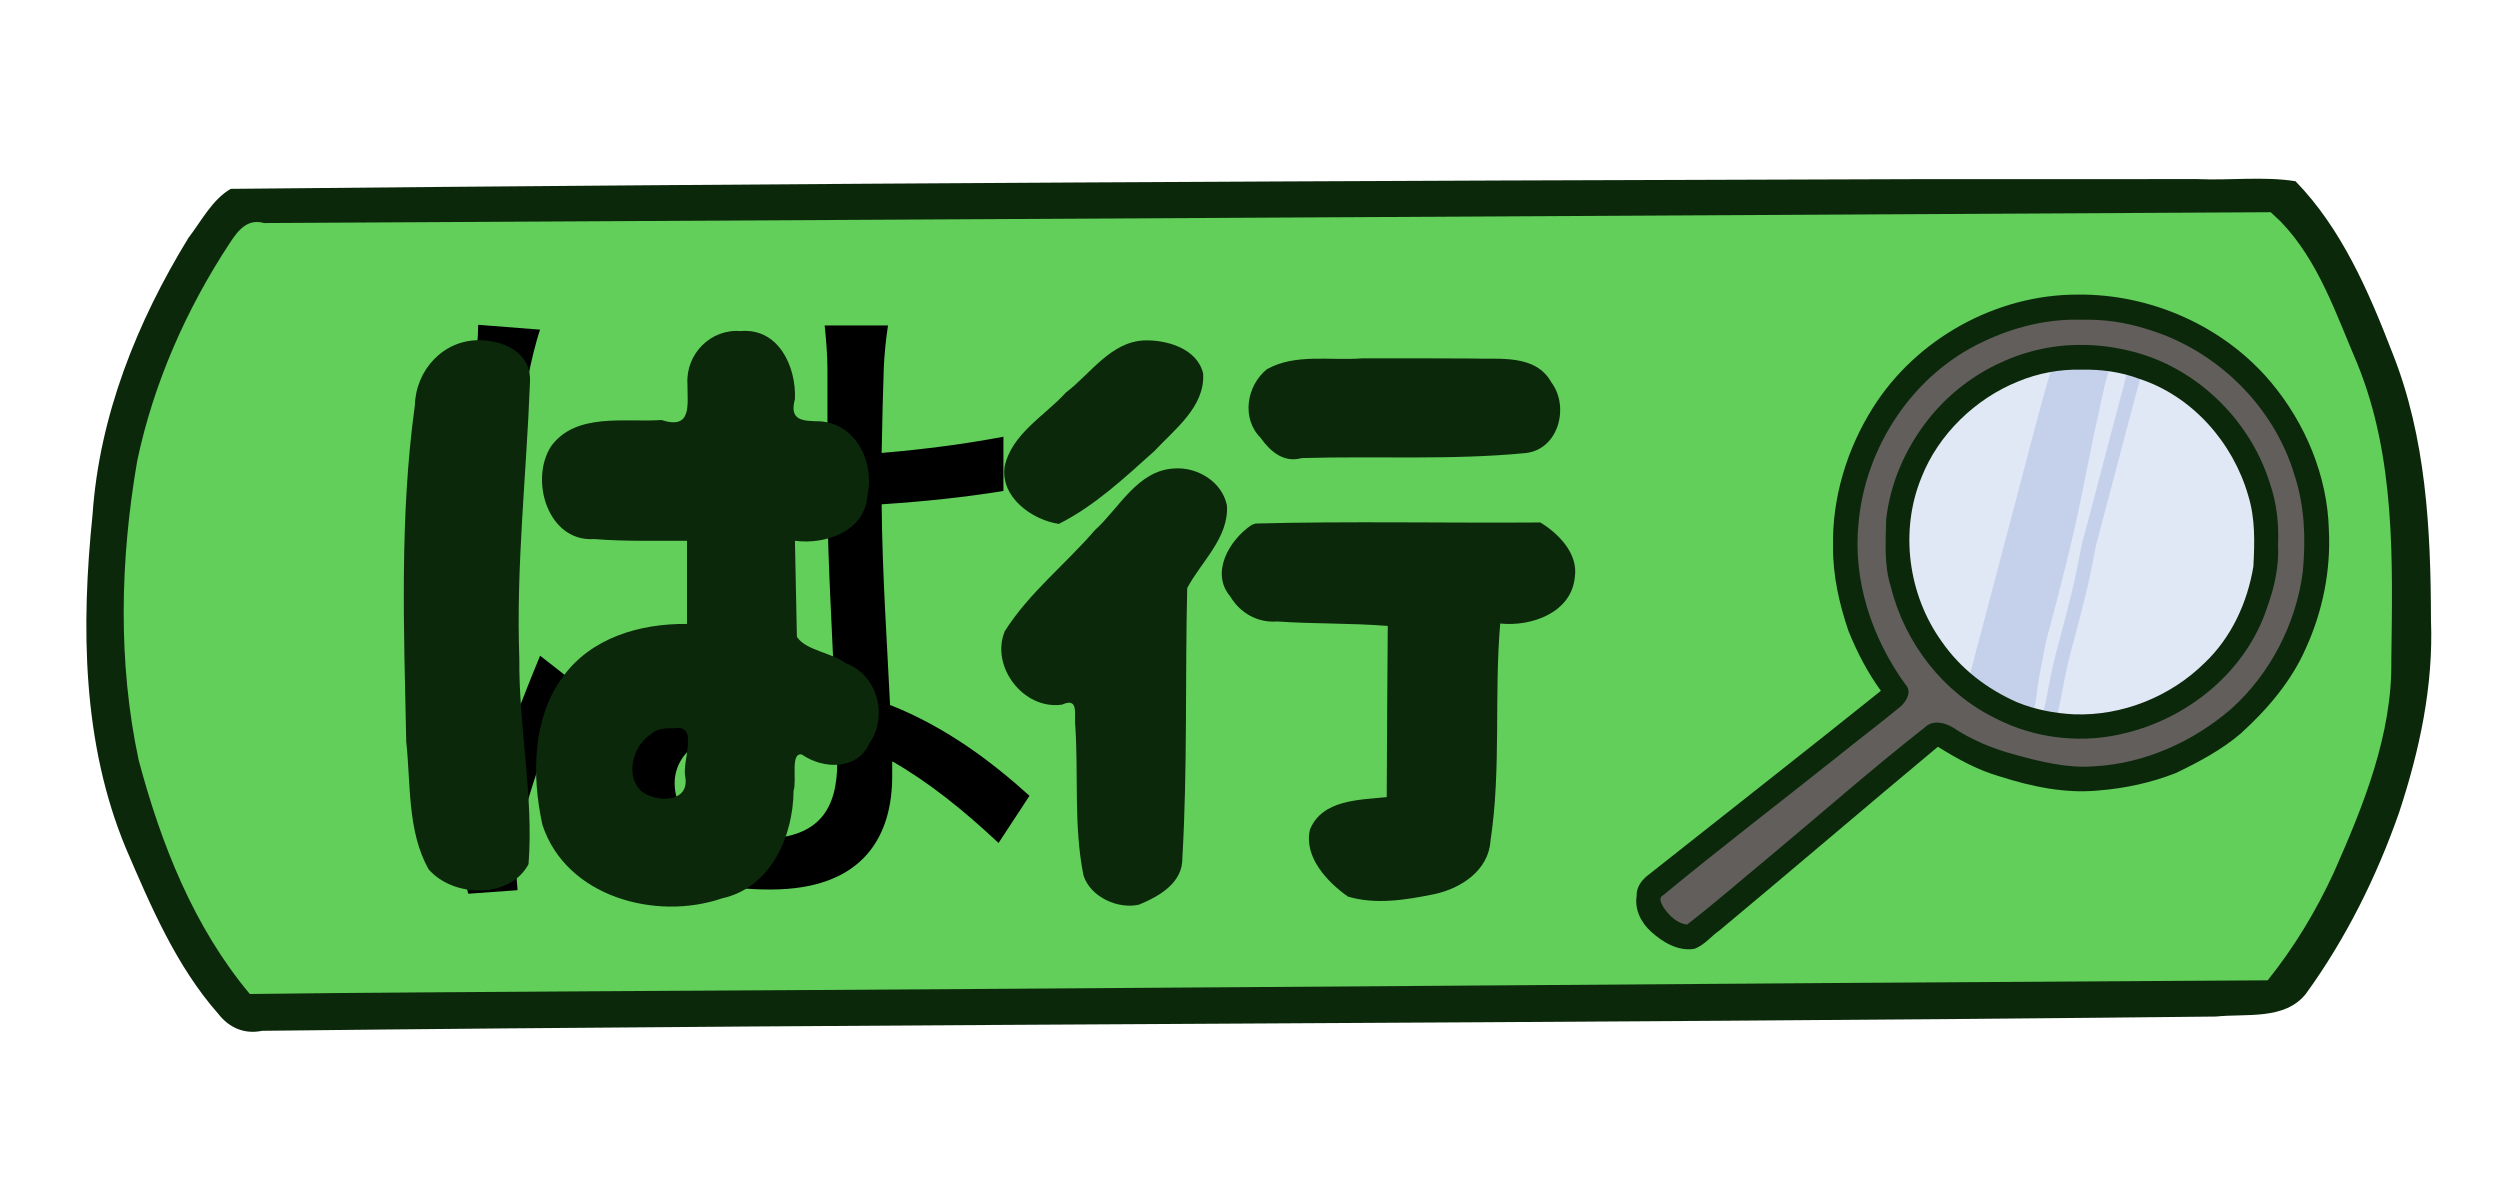
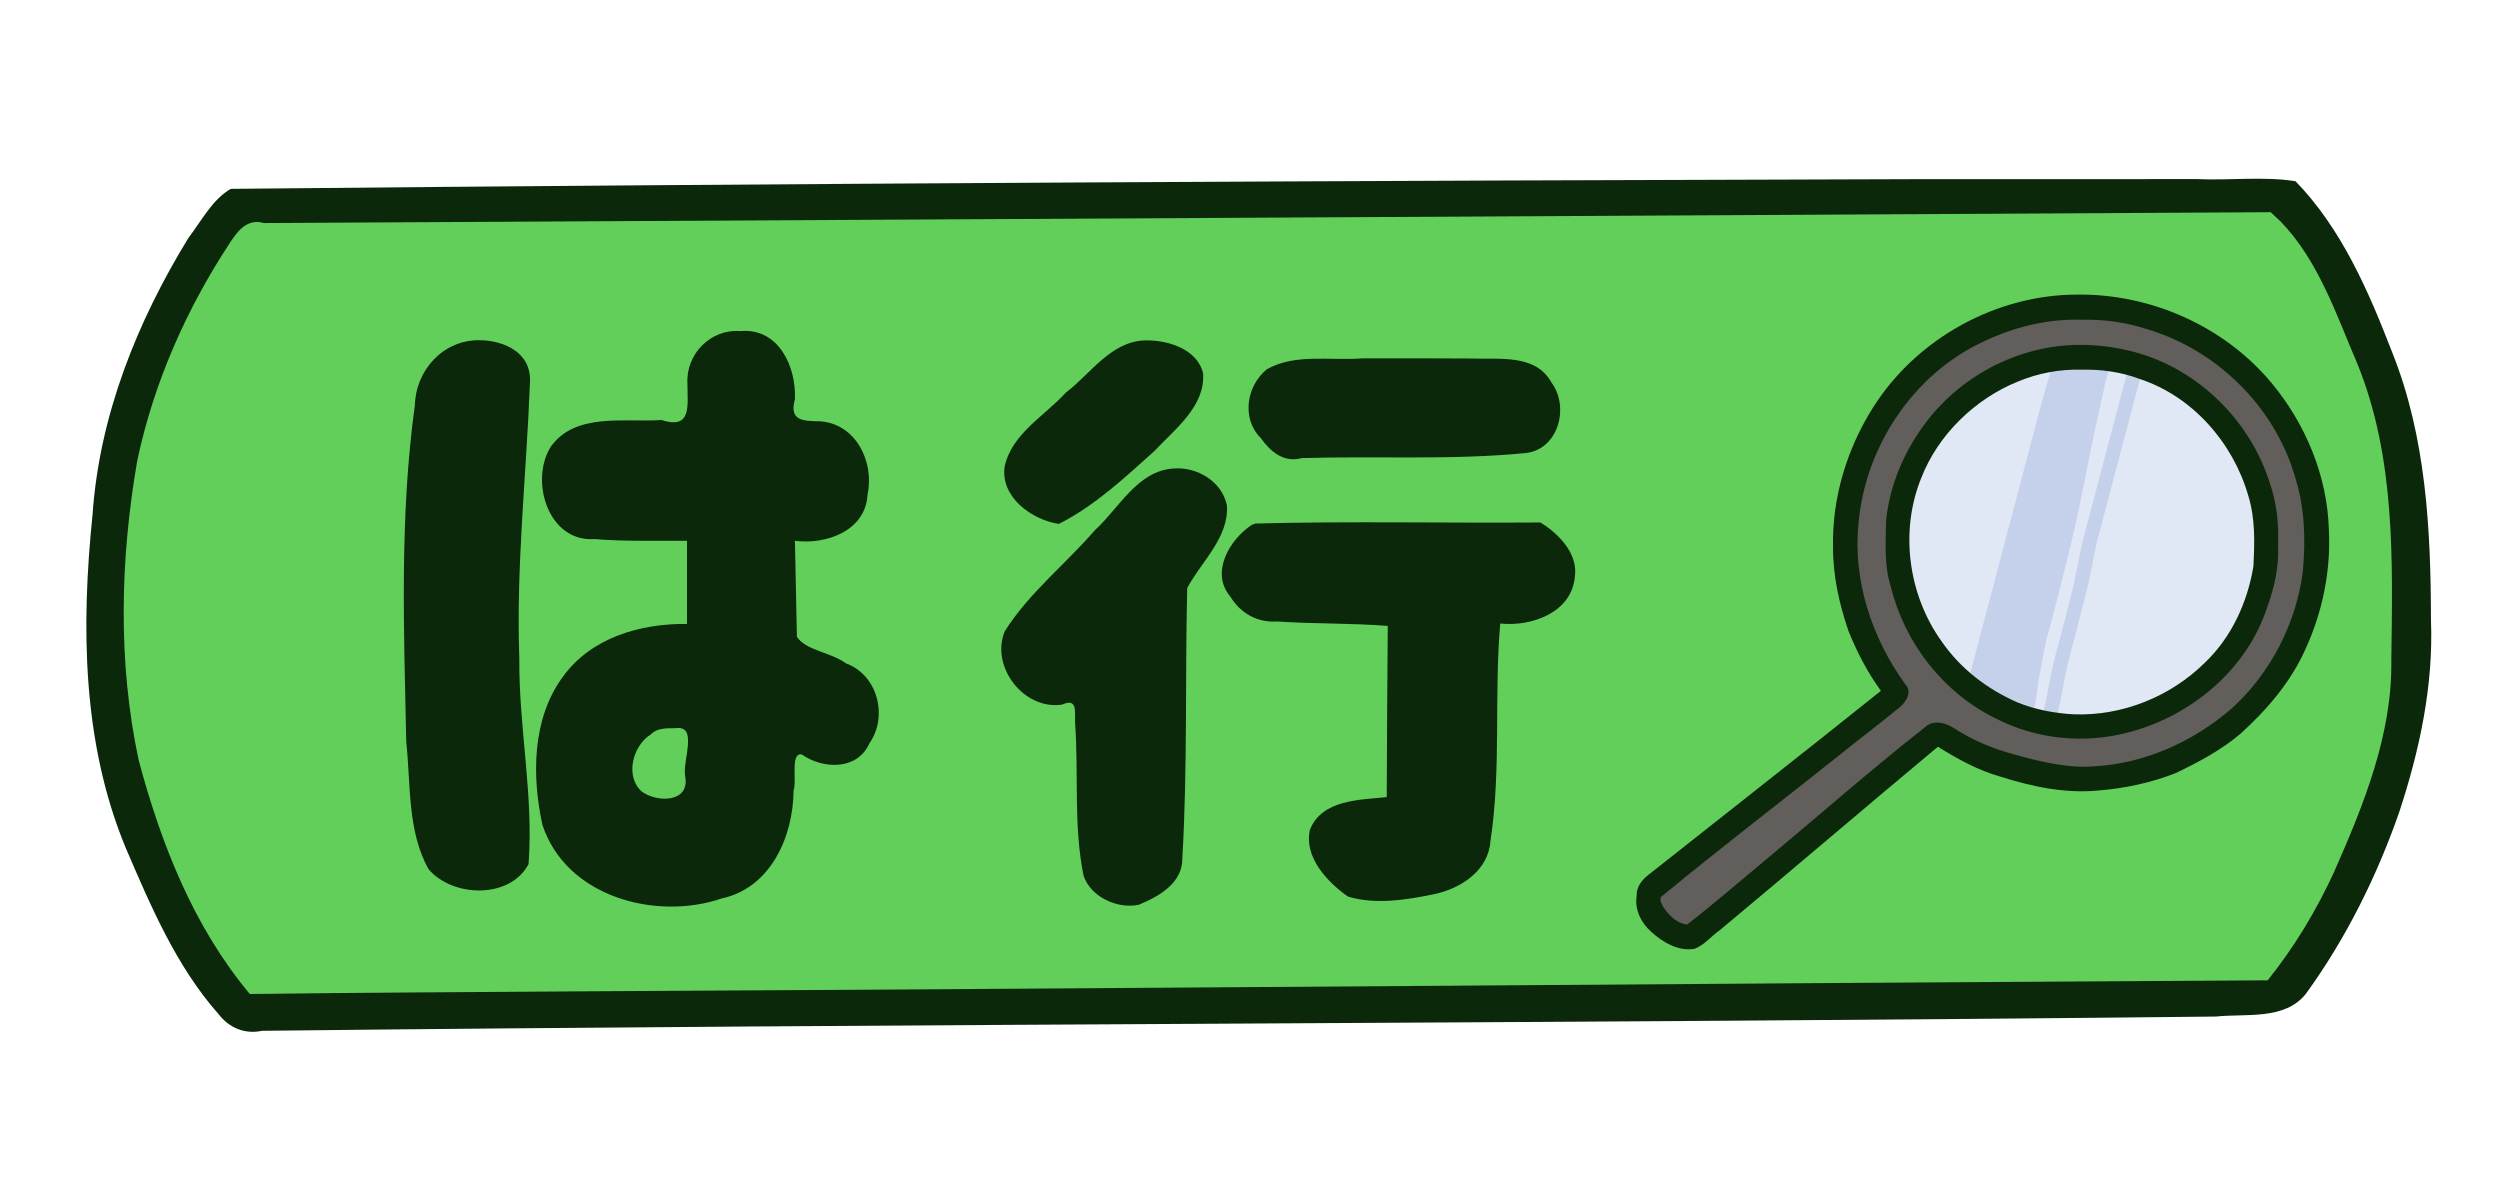
<svg xmlns="http://www.w3.org/2000/svg" viewBox="0 0 417.997 200" height="200" width="417.997" id="svg10" version="1.1">
  <defs id="defs14" />
  <g id="layer1">
    <path id="path21425" d="m 322.334,32.197 c -93.895,0.524 -187.791,1.014 -281.686,1.522 -2.623,0.674 -3.811,3.545 -5.532,5.432 -5.491,8.13 -9.464,17.225 -12.734,26.449 -5.488,16.163 -5.873,33.557 -4.64,50.423 1.719,16.725 8.054,32.8 17.089,46.896 1.782,2.351 3.264,5.127 5.73,6.802 27.686,0.032 55.398,-0.344 83.094,-0.471 85.316,-0.576 170.631,-1.192 255.947,-1.782 2.707,-0.68 3.734,-3.77 5.539,-5.663 6.111,-8.614 10.343,-18.428 13.913,-28.323 1.608,-5.061 3.313,-10.182 4.135,-15.415 -0.118,-15.774 1.267,-31.814 -2.155,-47.352 -2.517,-10.281 -6.957,-20.017 -11.991,-29.288 -2.214,-3.618 -4.76,-7.376 -8.476,-9.529 -19.409,0.043 -38.822,0.209 -58.233,0.299 z m 25.192,20.818 c 10.579,-0.066 21.395,4.364 28.428,12.362 6.973,7.408 10.557,17.803 9.562,27.938 -0.58,12.626 -8.162,24.577 -19.295,30.556 -6.353,3.529 -13.555,4.998 -20.715,4.624 -7.392,-0.842 -14.386,-3.526 -20.717,-7.371 -2.748,-0.819 -4.407,2.494 -6.496,3.728 -11.836,9.847 -23.413,20.019 -35.44,29.628 -1.492,1.455 -3.302,-0.772 -4.472,-1.586 -1.406,-1.17 -1.462,-3.566 0.369,-4.34 12.93,-10.493 26.267,-20.547 39.116,-31.098 1.909,-2.287 -1.052,-4.562 -2.039,-6.57 -8.031,-12.786 -7.325,-30.167 1.583,-42.403 6.783,-9.638 18.455,-15.535 30.117,-15.468 z m -250.151,2.051 c 3.531,-0.217 5.895,3.26 5.397,6.534 -0.488,2.105 1.131,4.293 3.389,3.788 11.512,0.151 23.058,0.335 34.584,0.504 2.729,2.521 4.269,7.148 1.26,10.1 -1.365,2.022 -4.224,0.673 -6.31,1.063 -10.892,0.073 -21.829,-0.146 -32.693,0.109 -3.109,0.714 -1.704,4.593 -2.011,6.87 -0.488,2.27 1.636,3.957 3.775,3.418 10.735,-0.326 22.402,1.042 30.809,8.383 6.082,4.825 9.199,12.837 8.616,20.436 0.549,8.006 -2.978,15.754 -7.509,22.279 -3.117,3.743 -6.3,8.271 -11.276,9.527 -2.966,0.053 -7.056,-3.193 -5.391,-6.381 4.169,-6.559 9.914,-12.493 11.454,-20.39 1.035,-5.732 1.197,-12.831 -3.498,-17.062 -2.236,-1.861 -5.081,0.241 -5.782,2.587 -5.644,11.878 -11.481,24.257 -21.833,32.864 -3.96,3.427 -9.28,5.4 -14.526,4.369 -5.497,-0.696 -10.85,-3.791 -13.131,-9.035 -3.93,-8.164 -3.751,-18.03 -0.499,-26.389 2.771,-5.919 7.541,-10.578 12.78,-14.416 2.38,-1.408 5.782,-2.83 5.602,-6.16 0.051,-3.327 0.607,-6.809 -0.287,-10.029 -2.149,-1.923 -5.349,-0.582 -7.963,-0.98 -3.749,-0.295 -8.436,1.063 -11.235,-2.21 -0.997,-1.705 -0.271,-3.829 -0.442,-5.768 -0.141,-2.692 3.371,-2.744 5.285,-3.116 4.365,-0.652 9.033,-0.407 13.531,-1.22 2.907,-1.803 1.155,-5.983 3.39,-8.319 1.092,-1.285 2.951,-1.39 4.513,-1.357 z m 93.738,5.52 c 2.29,-0.045 5.849,-0.164 6.662,2.539 -0.29,3.708 -3.79,6.007 -6.043,8.621 -4.588,4.291 -9.159,8.839 -14.718,11.848 -2.068,0.544 -4.133,-1.339 -5.161,-2.961 -1.041,-2.43 0.371,-4.793 2.189,-6.346 4.944,-4.701 9.819,-9.53 15.383,-13.526 0.524,-0.233 1.13,-0.146 1.689,-0.176 z m 43.736,2.781 c 6.698,0.11 13.468,-0.055 20.149,0.838 2.923,1.458 3.282,6.646 0.131,7.953 -7.342,0.998 -14.854,0.564 -22.22,0.856 -5.904,0.089 -11.809,0.103 -17.714,0.121 -1.726,-1.744 -4.002,-4.093 -2.53,-6.726 0.762,-2.507 3.546,-2.722 5.662,-2.678 5.522,-0.235 10.983,-0.369 16.522,-0.364 z m -37.872,18.458 c 2.699,-0.134 6.151,2.861 4.192,5.581 -1.635,3.738 -4.741,6.687 -6.208,10.452 -0.173,15.499 -0.347,30.999 -0.52,46.498 -2.09,1.912 -4.759,4.78 -7.858,3.01 -3.304,-1.311 -2.263,-5.287 -2.628,-7.978 -0.393,-7.831 -0.176,-15.787 -0.889,-23.637 -0.49,-2.114 -3.005,-2.635 -4.7,-1.642 -3.439,1.072 -7.033,-1.427 -7.416,-4.955 -0.542,-3.002 2.557,-4.936 4.135,-7.052 5.434,-5.521 10.775,-11.311 15.964,-17.136 1.601,-1.608 3.49,-3.299 5.928,-3.14 z m 37.164,9.189 c 7.663,0 15.326,0 22.989,0 1.698,1.596 3.667,3.673 2.518,6.226 -1.89,3.908 -6.707,3.56 -10.34,3.77 -3.261,0.646 -1.987,4.576 -2.294,6.934 -0.383,10.794 0.12,21.673 -1.314,32.399 -0.341,4.25 -4.953,5.566 -8.458,6.108 -3.352,0.308 -6.889,1.169 -10.198,0.352 -2.241,-1.519 -4.427,-3.936 -4.854,-6.663 1.248,-3.272 5.491,-2.613 8.203,-3.071 2.13,0.118 5.374,-0.416 4.921,-3.264 -0.115,-10.266 0.388,-20.568 0.369,-30.828 -0.575,-3.047 -4.33,-1.827 -6.519,-2.068 -5.975,-0.228 -12.018,0.513 -17.892,-0.831 -2.983,-0.967 -4.564,-5 -2.18,-7.382 1.168,-1.727 3.117,-1.913 5.071,-1.682 6.659,0 13.318,0 19.977,0 z" style="fill:#62cf5a;fill-opacity:1;stroke-width:0.356" />
    <path id="path21427" d="m 87.314,106.283 c -2.844,0.86 -3.884,4.157 -5.244,6.502 -2.012,4.527 -2.757,9.874 -1.4,14.671 2.095,3.947 7.584,5.701 11.519,3.619 2.179,-2.117 0.565,-5.507 0.526,-8.115 -0.95,-5.109 -1.133,-10.451 -2.831,-15.376 -0.499,-0.904 -1.543,-1.439 -2.569,-1.301 z" style="fill:#62cf5a;fill-opacity:1;stroke-width:0.356" />
    <path id="path21429" d="m 104.819,98.432 c -2.254,-0.346 -5.236,1.061 -4.449,3.765 0.684,4.576 0.972,9.307 1.995,13.775 0.875,2.274 4.173,1.442 4.647,-0.687 1.908,-4.446 4.144,-8.856 5.298,-13.559 0.012,-3.141 -3.703,-3.411 -6.042,-3.295 -0.483,-0.005 -0.966,-0.004 -1.449,0.001 z" style="fill:#62cf5a;fill-opacity:1;stroke-width:0.356" />
  </g>
  <g id="g18">
    <path id="path22" d="m 40.175,170.681 c -4.603,-1.281 -15.543,-20.419 -19.757,-34.561 -4.198,-14.087 -5.07,-21.236 -4.499,-36.881 0.783,-21.466 3.153,-32.074 10.734,-48.04 3.868,-8.147 5.375,-10.561 9.989,-16.002 l 2.015,-2.376 124.536,-0.757 c 68.495,-0.416 145.983,-0.797 172.197,-0.845 l 47.661,-0.088 3.362,4.066 c 4.182,5.058 11.321,19.845 14.123,29.254 3.118,10.469 3.936,16.31 4.518,32.257 0.42,11.514 0.234,15.917 -0.931,22.087 -2.269,12.011 -5.358,21.347 -10.402,31.439 -5.555,11.113 -10.281,17.459 -13.458,18.069 -1.251,0.24 -8.913,0.472 -17.028,0.515 -178.511,0.939 -318.796,1.861 -319.817,2.101 -0.716,0.168 -2.175,0.063 -3.242,-0.234 z m 264.043,-4.859 75.506,-0.543 3.238,-4.014 c 5.124,-6.352 12.475,-22.045 15.62,-33.343 2.749,-9.876 2.82,-10.561 2.788,-27.02 -0.05,-25.719 -1.875,-33.719 -12.824,-56.209 -1.259,-2.586 -3.563,-6.03 -5.121,-7.655 l -2.833,-2.953 -170.017,0.899 -170.017,0.899 -2.937,3.4 c -4.083,4.726 -11.823,21.188 -14.481,30.798 -5.016,18.136 -5.282,43.057 -0.644,60.374 3.016,11.262 10.251,26.832 15.446,33.241 l 3.171,3.912 93.799,-0.621 c 51.589,-0.342 127.777,-0.866 169.305,-1.164 z M 119.725,147.83 c -3.599,-3.501 -3.281,-5.956 1.514,-11.682 2.228,-2.661 4.99,-6.834 6.138,-9.274 3.731,-7.93 3.49,-17.269 -0.539,-20.816 -1.485,-1.307 -1.697,-1.077 -3.995,4.331 -7.2,16.942 -16.821,29.463 -26.484,34.466 -6.466,3.348 -17.191,1.433 -22.25,-3.974 -7.241,-7.738 -8.763,-22.808 -3.444,-34.111 2.497,-5.307 10.721,-13.742 15.131,-15.519 2.684,-1.082 2.752,-1.242 2.752,-6.495 v -5.386 h -7.763 c -6.955,0 -8.016,-0.212 -10.198,-2.038 -2.006,-1.679 -2.435,-2.716 -2.435,-5.887 0,-6.246 2.061,-7.596 12.389,-8.116 l 8.44,-0.425 0.248,-2.533 c 0.376,-3.847 1.904,-6.162 4.693,-7.107 5.623,-1.907 11.115,1.638 11.115,7.174 v 2.794 l 18.302,0.258 18.302,0.258 2.093,2.369 c 2.889,3.271 2.872,8.349 -0.037,11.179 l -2.13,2.073 h -19.133 -19.133 v 2.955 2.955 l 6.292,0.013 c 12.005,0.024 21.177,3.185 28.453,9.807 4.945,4.5 7.662,10.215 8.371,17.606 1.021,10.641 -2.52,20.963 -10.299,30.021 -6.917,8.053 -11.8,9.574 -16.395,5.104 z M 91.384,128.602 c -0.111,-0.555 -0.867,-5.629 -1.682,-11.275 -1.315,-9.117 -1.616,-10.091 -2.688,-8.702 -3.204,4.155 -4.816,8.528 -4.887,13.255 -0.064,4.247 0.218,5.166 2.021,6.587 2.276,1.793 7.586,1.892 7.236,0.135 z m 16.204,-19.838 c 1.461,-3.55 2.656,-6.866 2.656,-7.369 0,-0.523 -1.695,-0.915 -3.959,-0.915 h -3.959 l 0.52,4.011 c 0.286,2.206 0.73,5.661 0.986,7.677 0.257,2.016 0.609,3.528 0.783,3.359 0.174,-0.169 1.511,-3.212 2.973,-6.762 z m 78.473,40.697 c -4.206,-1.652 -4.649,-3.536 -4.649,-19.785 0,-11.807 -0.231,-14.955 -1.041,-14.167 -1.277,1.242 -5.426,1.32 -7.686,0.144 -2.516,-1.31 -4.542,-5.721 -3.95,-8.599 0.329,-1.602 2.911,-4.775 7.289,-8.96 3.729,-3.564 8.484,-8.688 10.567,-11.386 2.083,-2.698 4.942,-5.487 6.353,-6.197 5.013,-2.522 11.034,0.439 11.034,5.426 0,1.083 -1.545,4.182 -3.432,6.887 l -3.432,4.918 -0.256,23.816 -0.256,23.816 -2.834,2.463 c -2.928,2.544 -4.513,2.878 -7.704,1.625 z m 38.423,-1.743 c -1.371,-1.059 -3.061,-3.251 -3.757,-4.871 -1.161,-2.703 -1.127,-3.126 0.409,-5.136 1.382,-1.808 2.567,-2.264 6.794,-2.612 l 5.12,-0.422 0.236,-15.832 0.236,-15.832 h -11.235 c -10.821,0 -11.334,-0.081 -13.905,-2.186 -3.54,-2.898 -3.696,-7.103 -0.374,-10.098 l 2.296,-2.071 h 23.613 23.613 l 2.296,2.071 c 5.298,4.777 1.129,12.284 -6.823,12.284 h -3.779 l -0.277,18.788 c -0.311,21.142 -0.751,22.9 -6.379,25.499 -1.728,0.798 -5.943,1.651 -9.368,1.897 -5.563,0.399 -6.492,0.242 -8.718,-1.478 z M 171.932,83.939 c -2.005,-1.641 -2.67,-2.892 -2.67,-5.019 0,-3.196 0.495,-3.793 11.436,-13.783 6.919,-6.318 7.822,-6.876 11.123,-6.876 6.969,0 10.107,3.914 7.012,8.745 -3.557,5.551 -19.346,19.12 -22.249,19.12 -1.09,0 -3.183,-0.984 -4.651,-2.186 z m 40.251,-10.864 c -2.924,-2.844 -2.876,-7.084 0.109,-9.813 2.238,-2.046 2.252,-2.047 22.495,-2.047 20.243,0 20.257,0.002 22.495,2.047 3.146,2.875 3.124,7.709 -0.047,10.135 -2.166,1.657 -3.364,1.75 -22.605,1.75 h -20.318 z" style="fill:#000000;stroke-width:0.856" />
    <path style="fill:#e0e8f5;fill-opacity:1;stroke-width:0.395" d="m 355.056,61.271 c -14.471,-4.043 -31.096,5.388 -35.505,19.631 -1.648,5.456 -2.489,11.292 -0.69,16.833 3.061,12.793 15.068,23.001 28.371,23.12 13.023,-0.056 26.216,-8.586 29.846,-21.425 4.649,-14.54 -3.755,-31.982 -18.174,-37.1 -1.271,-0.392 -2.558,-0.731 -3.847,-1.058 z" id="path3453" />
    <path style="fill:#c5d1eb;fill-opacity:1;stroke-width:0.138" id="path3455" d="m 346.277,58.108 c -0.483,1.954 -1,3.899 -1.51,5.847 -0.636,3.011 -1.264,6.023 -1.963,9.021 -0.644,3.33 -1.32,6.653 -1.969,9.982 -0.784,4.035 -1.754,8.029 -2.759,12.013 -0.808,3.171 -1.653,6.333 -2.489,9.497 -0.69,2.216 -1.093,4.493 -1.511,6.77 -0.328,1.433 -0.567,2.87 -0.731,4.329 -0.09,0.827 -0.255,1.642 -0.425,2.455 0,0 7.226,0.314 7.226,0.314 v 0 c 0.17,-0.829 0.337,-1.66 0.427,-2.502 0.162,-1.448 0.389,-2.874 0.709,-4.297 0.397,-2.264 0.786,-4.529 1.46,-6.732 0.838,-3.164 1.669,-6.33 2.462,-9.506 0.989,-3.997 1.951,-8.001 2.756,-12.039 0.649,-3.325 1.369,-6.636 2.006,-9.964 0.684,-2.996 1.297,-6.007 1.976,-9.004 0.518,-1.95 1.033,-3.901 1.578,-5.844 0,0 -7.245,-0.342 -7.245,-0.342 z" />
    <path style="fill:#c5d1eb;fill-opacity:1;stroke-width:0.138" id="path3457" d="m 344.099,58.494 c -0.71,1.803 -1.263,3.662 -1.805,5.521 -0.572,1.989 -1.12,3.985 -1.648,5.987 -0.53,2.055 -1.082,4.105 -1.623,6.157 -0.551,2.1 -1.099,4.201 -1.66,6.298 -0.523,1.931 -1.019,3.869 -1.531,5.803 -0.656,2.475 -1.295,4.954 -1.946,7.431 -0.769,2.918 -1.54,5.836 -2.318,8.752 -0.672,2.538 -1.343,5.076 -2.014,7.614 -0.444,1.672 -0.902,3.34 -1.347,5.011 -0.223,0.837 -0.111,0.415 -0.335,1.269 0,0 7.221,0.341 7.221,0.341 v 0 c 0.228,-0.854 0.116,-0.431 0.335,-1.269 0.439,-1.67 0.863,-3.344 1.301,-5.014 0.668,-2.538 1.338,-5.076 2.008,-7.614 0.764,-2.919 1.535,-5.836 2.305,-8.753 0.66,-2.476 1.327,-4.951 1.979,-7.429 0.508,-1.935 1.034,-3.865 1.534,-5.802 0.548,-2.101 1.107,-4.2 1.664,-6.298 0.542,-2.052 1.068,-4.108 1.624,-6.157 0.533,-1.994 1.052,-3.992 1.63,-5.974 0.547,-1.839 1.088,-3.69 1.863,-5.448 0,0 -7.241,-0.426 -7.241,-0.426 z" />
    <path style="fill:#c5d1eb;fill-opacity:1;stroke-width:0.138" id="path3459" d="m 356.185,60.261 c -0.563,2.182 -1.141,4.359 -1.717,6.538 -0.712,2.704 -1.426,5.407 -2.14,8.111 -0.698,2.636 -1.395,5.273 -2.087,7.911 -0.711,2.699 -1.427,5.397 -2.141,8.095 -0.474,2.316 -0.9,4.639 -1.422,6.946 -0.716,3.046 -1.512,6.073 -2.307,9.099 -0.725,2.511 -1.316,5.047 -1.79,7.616 -0.269,1.502 -0.58,2.995 -0.933,4.479 -0.242,1.04 -0.567,2.058 -0.74,3.112 0,0 2.409,0.098 2.409,0.098 v 0 c 0.175,-1.05 0.499,-2.064 0.74,-3.1 0.35,-1.487 0.655,-2.984 0.922,-4.489 0.466,-2.566 1.057,-5.097 1.776,-7.604 0.794,-3.029 1.593,-6.057 2.315,-9.104 0.524,-2.304 0.953,-4.625 1.423,-6.94 0.711,-2.699 1.422,-5.397 2.135,-8.095 0.7,-2.636 1.395,-5.273 2.091,-7.91 0.714,-2.704 1.428,-5.407 2.144,-8.11 0.576,-2.18 1.15,-4.36 1.737,-6.537 0,0 -2.414,-0.114 -2.414,-0.114 z" />
    <path style="fill:#000000;stroke-width:0.184" d="m 279.445,156.404 c -0.931,-0.403 -3.016,-2.244 -3.585,-3.166 -0.757,-1.226 -0.965,-2.625 -0.599,-4.033 0.229,-0.88 0.431,-1.233 0.816,-1.424 0.282,-0.139 9.532,-7.395 20.557,-16.123 l 20.044,-15.869 -0.41,-0.485 c -1.895,-2.243 -4.382,-6.69 -5.791,-10.359 -1.045,-2.718 -2.246,-8.323 -2.448,-11.422 -0.778,-11.928 4.319,-24.602 13.055,-32.457 6.755,-6.074 15.032,-9.6 23.949,-10.204 8.629,-0.584 17.868,1.852 25.17,6.635 7.368,4.826 12.93,12.12 15.797,20.715 3.73,11.182 1.914,24.649 -4.675,34.67 -1.708,2.597 -5.509,6.862 -7.858,8.817 -2.598,2.161 -7.97,5.29 -11.146,6.492 -3.091,1.17 -8.37,2.286 -11.835,2.503 -4.426,0.277 -7.347,-0.062 -12.681,-1.471 -5.298,-1.399 -8.08,-2.573 -11.642,-4.913 -1.146,-0.753 -2.182,-1.339 -2.301,-1.303 -0.119,0.038 -2.039,1.611 -4.267,3.5 -2.228,1.889 -8.429,7.127 -13.78,11.639 -5.351,4.513 -12.508,10.554 -15.904,13.426 -3.396,2.871 -6.261,5.198 -6.368,5.17 -0.106,-0.026 -0.23,0.089 -0.276,0.26 -0.138,0.522 -1.854,0.253 -3.823,-0.599 z m 65.937,-35.472 c 7.877,0.721 16.488,-2.095 22.618,-7.397 4.897,-4.235 7.869,-8.926 9.511,-15.011 0.986,-3.658 1.217,-5.614 1.052,-8.954 -0.423,-8.574 -4.132,-16.362 -10.44,-21.925 -3.432,-3.027 -6.605,-4.804 -11.019,-6.173 -14.163,-4.391 -29.401,2.15 -36.369,15.614 -1.526,2.949 -2.947,8.294 -3.084,11.6 -0.315,7.657 2.056,14.945 6.809,20.934 3.475,4.379 8.181,7.751 13.8,9.891 1.34,0.51 4.868,1.214 7.121,1.42 z" id="path3450" />
    <path style="fill:#625e5b;fill-opacity:1;stroke-width:0.279" d="m 357.601,52.997 c -13.99,-3.666 -29.712,1.139 -39.071,12.205 -8.917,10.346 -12.126,25.529 -7.298,38.536 1.39,4.379 3.805,8.346 6.377,12.026 -0.686,1.798 -3.141,2.694 -4.52,4.128 -11.994,9.6 -24.198,18.947 -36.127,28.622 -2.043,1.466 -0.313,4.291 1.088,5.608 1.214,1.089 2.895,2.304 4.576,2.084 13.687,-10.989 26.797,-22.748 40.497,-33.736 2.235,-0.635 4.018,1.723 5.964,2.478 4.658,2.294 9.857,3.494 14.881,4.538 8.793,1.105 17.866,-1.247 25.231,-6.155 10.505,-6.462 17.175,-18.477 17.645,-30.747 0.763,-12.613 -5.101,-25.412 -15.266,-32.895 -4.136,-3.133 -8.915,-5.418 -13.975,-6.692 z m -1.452,7.273 c 11.98,3.001 21.418,13.733 23.019,25.957 1.063,6.823 -0.524,13.96 -3.828,19.968 -7.152,12.394 -23.266,18.945 -36.922,14.232 -10.236,-3.273 -18.229,-12.155 -20.735,-22.561 -3.159,-11.39 1.443,-24.083 10.523,-31.46 7.605,-6.556 18.307,-8.729 27.943,-6.136 z" id="path3470" />
  </g>
  <g style="display:inline;opacity:1" id="layer2">
    <path id="path21442" d="m 191.396,56.913 c -5.673,0.194 -9.052,5.589 -13.19,8.729 -3.55,3.913 -9.065,6.88 -10.24,12.395 -0.701,5.118 4.582,8.883 9.065,9.562 5.983,-3.004 11.016,-7.726 15.979,-12.183 3.406,-3.647 8.509,-7.441 8.152,-12.972 -0.966,-4.146 -6.026,-5.629 -9.766,-5.531 z" style="fill:#0b280b;fill-opacity:1;stroke-width:0.504" />
    <path id="path21444" d="m 196.314,78.328 c -6.131,0.316 -9.183,6.645 -13.24,10.304 -4.919,5.706 -11.026,10.498 -15.072,16.896 -2.449,5.902 3.14,13.219 9.566,12.286 2.663,-1.193 2.11,1.194 2.188,3.105 0.61,8.434 -0.288,17.13 1.41,25.485 1.182,3.574 5.701,5.648 9.272,4.858 3.372,-1.409 7.355,-3.633 7.253,-7.865 0.871,-15 0.447,-30.055 0.81,-45.076 2.339,-4.405 7.003,-8.448 6.638,-13.821 -0.804,-3.956 -4.943,-6.458 -8.826,-6.173 z" style="fill:#0b280b;fill-opacity:1;stroke-width:0.504" />
    <path id="path21446" d="m 227.727,59.916 c -5.249,0.431 -11.127,-0.868 -15.908,1.82 -3.4,2.77 -4.291,8.203 -1.051,11.467 1.631,2.289 3.854,4.228 6.883,3.387 12.476,-0.365 25.024,0.372 37.455,-0.84 5.475,-0.611 7.345,-7.717 4.297,-11.79 -2.668,-4.85 -8.775,-3.827 -13.373,-4.018 -6.101,-0.048 -12.202,-0.031 -18.303,-0.027 z" style="fill:#0b280b;fill-opacity:1;stroke-width:0.504" />
    <path id="path21448" d="m 209.282,87.765 c -3.687,2.446 -6.982,7.987 -3.575,11.974 1.655,2.774 4.579,4.428 7.825,4.169 6.158,0.436 12.347,0.244 18.5,0.754 -0.093,9.537 -0.119,19.075 -0.172,28.612 -4.501,0.479 -10.797,0.384 -12.833,5.428 -1.067,4.584 2.887,8.757 6.333,11.2 4.639,1.403 9.764,0.555 14.447,-0.398 4.448,-0.956 9.058,-3.937 9.397,-8.886 1.828,-12.041 0.589,-24.284 1.633,-36.365 5.189,0.553 11.915,-1.804 12.469,-7.753 0.618,-3.939 -2.761,-7.326 -5.759,-9.144 -15.872,0.118 -31.829,-0.236 -47.648,0.177 l -0.471,0.177 z" style="fill:#0b280b;fill-opacity:1;stroke-width:0.504" />
    <path id="path21450" d="m 321.74,29.949 c -94.388,0.253 -188.777,0.701 -283.161,1.627 -3.084,1.779 -4.899,5.368 -7.07,8.194 -8.59,14.011 -14.896,29.726 -16.033,46.254 -1.926,18.685 -1.751,38.187 5.568,55.797 4.162,9.686 8.415,19.707 15.457,27.695 1.807,2.337 4.385,3.45 7.326,2.834 108.89,-1.221 217.792,-1.203 326.682,-2.384 4.997,-0.535 11.518,0.657 15.043,-3.818 6.684,-9.221 11.831,-19.584 15.583,-30.322 3.418,-10.374 5.75,-21.188 5.321,-32.167 -0.031,-15.113 -0.804,-30.559 -6.49,-44.761 -3.939,-10.193 -8.471,-20.699 -16.162,-28.597 -5.299,-0.849 -10.989,-0.107 -16.435,-0.357 -15.21,0.002 -30.419,-0.009 -45.629,0.006 z m 59.586,7.095 c 6.353,6.577 9.285,15.554 12.831,23.796 6.38,15.708 5.891,32.875 5.668,49.537 0.188,12.426 -4.658,24.295 -9.607,35.499 -2.958,6.404 -6.615,12.493 -11.064,18.031 -93.162,0.517 -186.323,1.337 -279.486,1.829 -19.3,0.138 -38.6,0.213 -57.899,0.458 -9.39,-11.218 -14.849,-25.101 -18.58,-39.091 -3.524,-16.452 -3.08,-33.623 -0.249,-50.04 2.73,-12.973 8.209,-25.379 15.484,-36.436 1.359,-2.077 2.932,-4.131 5.715,-3.333 111.839,-0.602 223.677,-1.205 335.516,-1.811 0.557,0.521 1.113,1.041 1.67,1.562 z" style="fill:#0b280b;fill-opacity:1;stroke-width:0.504" />
    <path id="path21454" d="m 347.38,49.255 c -13.66,-0.019 -27.018,7.408 -34.268,18.974 -4.329,6.895 -6.8,15.026 -6.63,23.193 -0.037,4.779 1.029,9.518 2.56,14.022 1.42,3.543 3.193,6.969 5.442,10.059 -12.857,10.312 -25.84,20.448 -38.757,30.682 -1.17,0.868 -2.156,2.096 -2.084,3.632 -0.359,2.289 0.763,4.49 2.442,5.983 1.924,1.746 4.526,3.303 7.216,2.843 1.669,-0.604 2.805,-2.13 4.246,-3.116 12.201,-10.167 24.281,-20.511 36.466,-30.67 3.287,2.038 6.696,3.937 10.442,4.992 5.271,1.672 10.803,2.856 16.361,2.323 4.424,-0.342 8.83,-1.292 12.962,-2.914 3.817,-1.827 7.62,-3.847 10.856,-6.6 4.453,-4.05 8.472,-8.72 10.905,-14.28 2.816,-6.182 4.193,-13.021 3.844,-19.814 -0.243,-8.99 -3.916,-17.751 -9.653,-24.618 -7.875,-9.417 -20.117,-14.82 -32.352,-14.693 z m 0.636,4.209 c 3.792,-0.107 7.493,0.439 11.094,1.612 11.516,3.456 21.101,12.854 24.528,24.364 1.712,5.246 1.903,10.692 1.391,16.14 -1.106,8.667 -5.473,17.138 -12.004,22.97 -6.354,5.468 -14.457,9.124 -22.84,9.572 -4.396,0.377 -9.101,-0.775 -13.456,-1.993 -3.635,-0.975 -7.134,-2.451 -10.273,-4.535 -1.378,-0.803 -3.302,-1.253 -4.584,-0.01 -8.929,6.995 -17.444,14.513 -26.153,21.764 -4.531,3.747 -9.047,7.694 -13.631,11.231 -1.661,-0.149 -3.025,-1.508 -3.926,-2.826 -0.335,-0.601 -0.979,-1.626 -0.078,-2.076 9.582,-7.913 19.474,-15.466 29.205,-23.216 3.472,-2.825 7.073,-5.497 10.509,-8.36 1.017,-0.906 1.909,-2.501 0.778,-3.675 -5.6,-7.729 -8.818,-17.387 -7.829,-26.974 1.126,-12.748 9.1,-24.819 20.763,-30.285 5.121,-2.463 10.793,-3.885 16.496,-3.704 z m -24.416,71.1 c -0.021,0.006 -0.176,-0.044 0,0 z" style="fill:#0b280b;fill-opacity:1;stroke-width:0.178" />
    <path id="path21458" d="m 347.749,57.669 c -9.817,-0.011 -19.388,4.831 -25.414,12.542 -3.775,4.806 -6.341,10.663 -6.979,16.759 -0.074,3.742 -0.355,7.579 0.805,11.2 2.325,9.355 8.761,17.666 17.455,21.917 6.81,3.532 14.913,4.357 22.31,2.343 10.435,-2.7 19.743,-10.484 23.135,-20.867 1.224,-3.355 2.01,-6.894 1.829,-10.483 0.151,-3.54 -0.239,-7.099 -1.424,-10.452 -3.431,-10.763 -12.643,-19.551 -23.716,-22.045 -2.617,-0.625 -5.31,-0.935 -8.002,-0.914 z m 0.312,4.143 c 3.231,-0.077 6.562,0.37 9.63,1.531 8.842,2.877 15.654,10.63 18.208,19.506 1.203,3.89 1.07,7.832 0.866,11.851 -0.992,6.017 -3.657,11.854 -8.112,16.098 -5.751,5.686 -13.84,8.945 -21.941,8.633 -3.207,-0.167 -6.442,-0.785 -9.421,-2 -5.047,-2.218 -9.468,-5.6 -12.616,-10.136 -5.629,-7.819 -7.087,-18.508 -3.411,-27.46 2.836,-7.25 9.061,-13.183 16.11,-16.032 3.385,-1.417 7.058,-2.097 10.688,-1.991 z" style="fill:#0b280b;fill-opacity:1;stroke-width:0.178" />
  </g>
  <g id="layer3">
    <path d="m 79.851,63.039 c 6.995,9.325 12.519,19.62 18.271,29.727 0,0 14.953,-8.626 14.953,-8.626 v 0 C 107.239,74.021 101.655,63.738 95.122,54.044 c 0,0 -15.27,8.995 -15.27,8.995 z" id="path21473" style="fill:#62cf5a;fill-opacity:1" />
    <path d="m 83.115,58.625 c 0.311,0.312 0.677,0.578 0.934,0.935 1.518,2.111 4.054,6.639 5.089,8.556 4.057,7.514 7.608,15.277 11.224,23.008 4.796,10.788 9.808,21.485 14.452,32.34 3.721,8.098 0.429,6.156 15.871,-6.023 0.388,-0.306 -0.949,-0.322 -1.354,-0.606 -2.37,-1.662 -5.002,-4.327 -7.023,-6.233 -5.974,-5.955 -11.173,-12.606 -16.795,-18.88 -2.311,-2.58 -4.673,-5.114 -7.002,-7.678 -1.06,-1.21 -2.126,-2.415 -3.18,-3.631 -1.055,-1.218 -3.882,-4.494 -5.007,-5.97 C 90.104,74.154 90.068,73.329 89.755,73.514 73.649,83.038 71.633,78.96 76.989,85.676 c 0.792,1.107 1.631,2.182 2.375,3.322 0.101,0.154 2.712,4.444 3.031,5.377 0.071,0.208 -0.676,-0.3 -0.5,-0.432 C 86.605,90.426 92.527,88.339 96.4,83.918 97.416,82.759 94.98,81.182 94.271,79.814 91.821,74.536 89.396,69.242 87.109,63.891 c -0.594,-1.391 -1.21,-2.774 -1.73,-4.195 -0.265,-0.723 0.07,-2.57 -0.62,-2.226 -5.212,2.599 -9.66,6.507 -14.491,9.76 2.095,3.559 3.727,7.369 5.286,11.186 0.51,1.249 1.12,2.467 1.475,3.769 0.133,0.486 -0.47,1.766 -0.035,1.511 4.845,-2.848 9.227,-6.418 13.84,-9.627 -4.997,-4.552 -7.76,-10.864 -11.867,-16.115 -0.502,-0.641 -0.994,-2.072 -1.73,-1.724 -5.632,2.665 -10.523,6.675 -15.785,10.012 1.533,7.431 3.806,14.705 5.295,22.145 0.197,0.982 -0.524,3.343 0.408,2.977 5.45,-2.135 10.039,-6.024 15.058,-9.036 -0.317,-0.955 -1.302,-3.876 -1.425,-4.508 -1.137,-5.826 11.812,-16.59 -13.973,7.765 -0.671,0.634 1.459,1.139 2.113,1.79 0.994,0.99 1.882,2.083 2.822,3.124 0.859,0.948 1.718,1.897 2.578,2.845 0.625,0.665 1.259,1.322 1.876,1.994 0.408,0.445 0.891,0.838 1.2,1.357 0.634,1.063 2.229,6.097 2.317,6.371 0.617,1.923 1.193,3.858 1.79,5.787 2.529,7.738 4.809,15.564 7.544,23.235 0.287,0.806 0.116,2.653 0.931,2.393 5.698,-1.822 10.759,-5.234 16.138,-7.85 -0.465,-1.245 -0.932,-2.489 -1.394,-3.736 -3.078,-8.305 -0.857,-2.29 -4.21,-11.717 -1.328,-3.733 -3.049,-8.703 -4.689,-12.405 -0.379,-0.855 -0.886,-1.647 -1.33,-2.47 -5.446,2.937 -11.493,4.963 -16.339,8.81 -1.036,0.823 0.171,2.641 0.252,3.962 0.325,5.263 0.242,4.432 0.636,9.745 0.343,4.621 1.23,3.096 -0.488,5.152 4.413,-3.284 10.02,-5.391 13.239,-9.851 0.986,-1.366 -2.395,-2.377 -3.487,-3.66 -1.388,-1.629 -2.673,-3.345 -3.946,-5.065 -1.261,-1.703 -2.38,-3.51 -3.655,-5.203 -0.887,-1.177 -1.415,-3.832 -2.824,-3.402 -6.064,1.852 -11.052,6.218 -16.577,9.327 0.641,5.671 1.398,11.346 2.515,16.945 0.269,1.348 0.371,2.767 0.949,4.014 0.245,0.528 0.911,1.366 1.398,1.046 5.563,-3.652 10.487,-8.194 15.73,-12.291 0.345,-3.175 0.197,-6.371 0.37,-9.553 0.392,-7.192 4.424,-11.007 -14.448,6.665 -0.873,0.817 0.821,2.246 1.212,3.376 0.658,1.9 1.29,3.809 1.935,5.713 0.602,1.871 3.05,9.582 3.859,11.708 0.411,1.08 0.326,3.505 1.428,3.158 18.098,-5.692 16.946,-4.635 15.318,-15.184 -3.776,-6.372 -1.711,-3.747 -16.588,8.97 -0.889,0.76 -0.008,2.338 -0.003,3.507 0.013,3.078 0.16,6.162 0.011,9.237 4.763,-3.574 10.591,-6.056 14.29,-10.723 1.06,-1.338 -1.369,-3.128 -2.083,-4.678 -1.281,-2.778 -2.819,-7.432 -6.023,-8.739 -0.461,-0.188 -0.985,-0.14 -1.478,-0.21 -0.685,0.109 -0.608,0.294 -0.947,-0.225 -3.718,-5.7 4.473,-8.02 -16.289,8.283 -0.77,0.605 0.418,1.913 0.649,2.865 0.29,1.194 0.611,2.38 0.916,3.57 0.527,1.783 1.285,4.922 2.378,6.569 0.522,0.786 1.326,1.342 1.989,2.014 0,0 14.977,-9.256 14.977,-9.256 v 0 c -0.557,-0.461 -1.254,-0.792 -1.672,-1.382 -1.076,-1.517 -1.787,-4.63 -2.258,-6.264 -0.262,-1.165 -0.584,-2.319 -0.786,-3.496 -0.131,-0.766 0.527,-2.566 -0.211,-2.322 -13.586,4.494 -18.567,2.779 -14.959,8.403 0.341,0.532 0.586,1.15 1.051,1.578 0.266,0.245 0.688,0.226 1.032,0.339 0.303,-0.221 0.54,-0.593 0.908,-0.663 1.834,-0.348 2.65,1.628 3.381,2.895 7.451,12.92 -1.81,12 20.887,3.415 -0.153,-3.029 -0.229,-6.081 -0.112,-9.113 0.043,-1.106 1.327,-3.553 0.247,-3.312 -18.889,4.22 -19.641,3.517 -14.841,6.935 0.13,0.975 0.349,1.943 0.39,2.926 0.285,6.892 -6.375,11.006 15.078,-4.595 0.877,-0.638 -1.077,-1.888 -1.488,-2.891 -1.208,-2.948 -2.967,-8.79 -3.871,-11.663 -0.602,-1.941 -1.186,-3.887 -1.806,-5.823 -0.445,-1.39 0.039,-4.452 -1.39,-4.153 -5.85,1.225 -11.107,4.59 -16.136,7.822 -0.732,0.471 -0.066,1.74 -0.097,2.609 -0.224,6.365 0.003,3.06 -0.615,9.322 4.785,-1.95 9.456,-4.208 14.355,-5.85 0.374,-0.125 -0.136,1.497 -0.311,1.143 -0.586,-1.184 -0.747,-2.538 -1.019,-3.831 -0.402,-1.915 -0.713,-3.848 -0.998,-5.783 -0.926,-6.296 -0.771,-4.638 -0.595,-10.025 -4.868,2.229 -10.504,3.243 -14.603,6.687 -1.091,0.917 1.997,2.042 2.874,3.166 2.659,3.41 4.744,7.248 7.631,10.492 1.141,1.433 1.748,4.432 3.562,4.183 6.273,-0.861 11.749,-4.726 17.623,-7.089 0.483,-3.101 0.261,-0.81 -0.117,-5.75 -0.125,-1.635 -0.24,-3.27 -0.319,-4.908 -0.077,-1.585 -0.195,-3.171 -0.15,-4.757 0.029,-1.041 1.376,-3.372 0.371,-3.101 -5.377,1.45 -10.088,4.721 -15.132,7.081 0.475,0.704 1.05,1.349 1.424,2.111 1.687,3.437 3.507,8.795 4.708,12.278 0.123,0.357 3.592,10.703 3.904,11.81 0.183,0.649 0.221,1.331 0.331,1.996 5.23,-2.487 10.854,-4.273 15.689,-7.46 0.677,-0.446 -0.734,-1.447 -1.033,-2.201 -2.987,-7.541 -5.114,-15.405 -7.597,-23.115 -0.566,-1.96 -1.118,-3.924 -1.699,-5.879 -0.416,-1.398 -1.549,-5.521 -2.508,-7.129 -0.321,-0.539 -0.85,-0.923 -1.29,-1.37 -4.19,-4.267 0.612,0.835 -4.513,-4.698 -0.941,-1.098 -1.859,-2.217 -2.823,-3.295 -0.796,-0.889 -1.323,-2.975 -2.457,-2.604 -18.088,5.921 -18.061,5.297 -14.345,16.074 5.197,-2.841 10.896,-4.913 15.59,-8.524 0.806,-0.62 -0.401,-1.994 -0.634,-2.983 -1.685,-7.154 -3.837,-14.247 -4.651,-21.573 -5.035,2.327 -10.377,4.08 -15.105,6.981 -0.597,0.366 1.234,0.717 1.693,1.247 1.079,1.244 1.95,2.654 2.872,4.018 2.975,4.398 5.641,9.037 9.23,12.992 5.53,-2.76 11.348,-5.006 16.59,-8.281 0.534,-0.334 -0.165,-1.258 -0.365,-1.855 -0.433,-1.29 -1.005,-2.529 -1.527,-3.786 -1.652,-3.981 -3.37,-7.941 -5.33,-11.782 -5.372,2.62 -11.135,4.556 -16.115,7.861 -0.673,0.447 0.537,1.525 0.844,2.272 2.801,6.811 6.085,13.417 8.954,20.199 4.486,9.573 0.966,5.848 18.9,-1.997 0.279,-0.122 -0.204,-0.576 -0.348,-0.843 -1.659,-3.074 -3.583,-6.022 -5.574,-8.888 -5.051,-7.038 -1.586,-3.857 -17.592,5.826 -0.351,0.212 0.52,0.635 0.785,0.947 1.384,1.628 3.825,4.448 5.128,5.943 1.066,1.222 2.137,2.439 3.206,3.659 2.344,2.544 4.736,5.044 7.062,7.605 5.693,6.266 10.93,12.936 16.828,19.019 5.41,5.385 2.182,2.316 6.923,6.582 0.706,0.636 1.242,2.314 2.107,1.921 17.219,-7.84 17.506,-5.231 13.561,-13.352 -4.921,-10.729 -10.059,-21.36 -14.88,-32.136 -3.61,-7.78 -7.162,-15.59 -11.075,-23.225 -0.909,-1.774 -3.632,-6.941 -4.968,-9.021 -0.434,-0.676 -0.973,-1.28 -1.459,-1.92 0,0 -14.611,10.078 -14.611,10.078 z" id="path21475" style="fill:#62cf5a;fill-opacity:1" />
    <path d="m 95.353,52.533 c 3.248,7.579 6.049,15.342 8.661,23.159 4.302,13.919 8.836,27.757 13.629,41.515 2.399,6.813 5.25,13.449 8.005,20.121 1.866,4.521 3.71,9.031 5.729,13.485 4.655,6.572 2.274,4.438 17.925,-6.704 0.982,-0.699 0.19,-2.404 0.268,-3.607 0.425,-6.61 0.427,-13.155 0.342,-19.778 -0.668,-18.556 -3.962,-36.857 -7.525,-55.035 -2.432,-10.97 -1.928,-12.85 -18.104,2.601 -1.233,1.178 0.34,3.394 0.543,5.087 0.963,8.053 1.003,7.659 2.423,16.414 1.465,8.534 2.939,17.067 4.399,25.601 0.052,0.305 1.255,7.753 1.691,9.116 0.127,0.397 0.471,0.688 0.707,1.032 5.188,-3.589 11.216,-6.195 15.563,-10.766 1.148,-1.207 -0.356,-3.314 -0.607,-4.961 -1.671,-10.963 -4.334,-21.782 -6.603,-32.631 -0.085,-0.426 -2.421,-12.054 -2.626,-13.297 -0.177,-1.072 0.644,-3.662 -0.357,-3.24 -16.116,6.799 -15.965,5.419 -12.778,14.468 1.548,4.656 2.768,9.421 4.4,14.05 0.338,0.958 0.64,1.94 1.123,2.834 0.245,0.454 0.576,1.4 1.03,1.154 5.638,-3.055 10.763,-6.973 16.145,-10.459 0.506,-6.56 0.163,-1.66 0.564,-8.942 0.129,-2.34 0.117,-5.654 0.94,-8.009 0.192,-0.548 1.492,-1.718 0.985,-1.436 -4.923,2.74 -9.584,5.927 -14.376,8.89 1.494,1.93 1.904,4.672 2.404,6.994 0.144,0.668 1.074,4.744 0.693,5.806 -0.137,0.382 -0.749,0.314 -1.123,0.47 4.516,-3.103 9.903,-5.219 13.549,-9.309 0.87,-0.976 -1.934,-1.769 -2.792,-2.756 -1.193,-1.372 -2.288,-2.828 -3.349,-4.305 -3.211,-4.471 -5.883,-9.298 -8.843,-13.933 -7.526,-4.359 -4.707,-3.585 -18.963,9.587 -1.294,1.196 -0.436,3.497 -0.617,5.249 -0.125,1.21 -0.417,7.414 -1.311,9.078 -0.253,0.47 -0.985,0.41 -1.478,0.615 4.753,-3.098 10.073,-5.465 14.26,-9.295 0.711,-0.65 -0.881,-1.715 -1.247,-2.606 -0.469,-1.141 -0.86,-2.313 -1.254,-3.482 -0.374,-1.109 -0.768,-2.214 -1.049,-3.349 -0.109,-0.441 0.276,-1.587 -0.115,-1.357 -5.035,2.963 -9.63,6.616 -14.444,9.924 5.888,10.66 10.53,21.953 15.488,33.061 0,0 14.966,-8.442 14.966,-8.442 v 0 c -5.108,-11.21 -9.879,-22.576 -15.261,-33.659 -5.457,2.472 -11.137,4.501 -16.371,7.415 -0.448,0.249 0.229,0.999 0.377,1.49 0.343,1.138 0.714,2.269 1.096,3.395 4.092,12.04 1.817,7.466 19.913,0.203 0.289,-0.518 0.705,-0.984 0.866,-1.555 0.708,-2.506 0.817,-6.715 1.2,-9.076 0.258,-1.593 2.668,-4.896 1.064,-4.722 -35.382,3.857 -16.531,5.81 -12.173,6.331 0.848,1.262 1.732,2.501 2.544,3.786 1.057,1.671 2.009,3.407 3.062,5.08 2.087,3.317 4.257,6.595 6.717,9.653 0.939,1.167 1.514,3.646 2.983,3.359 6.195,-1.21 11.635,-4.9 17.453,-7.35 0.162,-0.527 0.454,-1.03 0.487,-1.58 0.094,-1.563 -0.607,-4.692 -0.907,-6.05 -0.684,-3.092 -1.296,-6.285 -3.3,-8.837 -5.413,2.852 -11.029,5.348 -16.238,8.557 -0.557,0.343 -0.516,1.211 -0.654,1.851 -0.241,1.118 -0.373,2.26 -0.479,3.399 -0.412,4.454 -0.236,8.977 -1.223,13.37 4.949,-2.139 9.989,-4.078 14.846,-6.417 0.249,-0.12 -0.592,-0.143 -0.738,-0.378 -0.513,-0.822 -0.819,-1.758 -1.16,-2.665 -1.73,-4.6 -2.906,-9.387 -4.39,-14.066 -3.649,-11.355 -2.679,-11.598 -18.038,2.158 -0.814,0.729 0.376,2.153 0.595,3.223 0.399,1.954 0.842,3.898 1.257,5.849 0.523,2.452 1.039,4.906 1.558,7.359 1.821,8.53 3.784,17.052 5.24,25.654 0.39,2.304 0.75,4.615 1.007,6.937 0.177,1.603 -1.31,4.994 0.295,4.83 5.509,-0.561 10.214,-4.28 15.321,-6.42 -1.478,-0.292 -0.513,0.024 -1.24,-3.32 -2.239,-10.302 -3.727,-20.766 -5.605,-31.135 -0.802,-5.638 -1.667,-10.79 -2.035,-16.441 -0.101,-1.552 1.491,-4.848 -0.054,-4.666 -29.089,3.433 -16.237,2.001 -14.272,8.149 0.519,1.623 0.813,3.309 1.219,4.964 3.83,18.015 7.056,36.23 7.443,54.695 -0.03,6.36 0.077,8.73 -0.358,14.804 -0.116,1.62 -0.19,3.253 -0.501,4.847 -0.17,0.873 -1.776,2.778 -0.932,2.499 17.007,-5.627 18.394,-3.158 13.77,-8.478 -5.238,-10.831 -9.622,-22.071 -13.924,-33.298 -2.603,-7.429 -5.21,-14.852 -7.567,-22.364 -2.417,-7.703 -1.914,-6.453 -4.15,-13.812 -0.552,-1.815 -1.132,-3.62 -1.699,-5.43 -2.642,-7.873 -5.502,-15.671 -8.485,-23.421 0,0 -15.434,8.668 -15.434,8.668 z" id="path21477" style="fill:#62cf5a;fill-opacity:1" />
    <path d="m 109.376,63.078 c 5.385,11.247 9.435,23.071 13.339,34.895 0.472,1.513 0.943,3.026 1.415,4.539 0,0 15.272,-8.392 15.272,-8.392 v 0 c -0.502,-1.505 -1.005,-3.011 -1.507,-4.516 -4.113,-11.877 -8.259,-23.763 -13.215,-35.319 0,0 -15.304,8.793 -15.304,8.793 z" id="path21479" style="fill:#62cf5a;fill-opacity:1" />
    <path d="m 99.675,112.841 c 3.213,6.242 5.902,12.756 8.692,19.199 1.975,4.328 3.692,8.784 5.957,12.972 1.589,3.436 3.48,6.741 4.822,10.285 0.606,1.225 0.563,2.651 0.942,3.928 1.863,6.28 10.744,-4.283 16.78,-8.306 0,0 -16.049,7.539 -16.049,7.539 v 0 c 8.287,-4.751 13.469,-14.096 15.118,-7.122 0.037,0.158 -0.18,-0.276 -0.224,-0.432 -0.388,-1.393 -0.515,-2.871 -1.13,-4.204 -1.42,-3.594 -3.335,-6.97 -4.943,-10.482 -2.28,-4.118 -3.972,-8.528 -5.994,-12.775 -2.89,-6.491 -5.661,-13.039 -8.634,-19.489 0,0 -15.336,8.889 -15.336,8.889 z" id="path21481" style="fill:#62cf5a;fill-opacity:1" />
    <path d="m 89.217,117.496 c 1.972,6.569 3.841,13.166 5.866,19.718 0.864,2.612 1.635,5.252 2.375,7.901 0,0 15.457,-8.426 15.457,-8.426 v 0 c -0.776,-2.65 -1.558,-5.299 -2.451,-7.912 -2.085,-6.496 -4.037,-13.04 -5.618,-19.68 0,0 -15.629,8.399 -15.629,8.399 z" id="path21483" style="fill:#62cf5a;fill-opacity:1" />
    <path d="m 74.467,132.986 c 2.371,6.074 4.549,12.221 6.769,18.351 0.506,1.493 1.275,2.67 2.388,3.743 0,0 15.013,-9.455 15.013,-9.455 v 0 c -1.119,-0.574 -1.518,-1.717 -2.023,-2.825 -2.297,-6.049 -4.537,-12.122 -6.591,-18.259 0,0 -15.556,8.444 -15.556,8.444 z" id="path21485" style="fill:#62cf5a;fill-opacity:1" />
    <path d="m 68.011,140.264 c 1.539,3.768 3.336,7.43 5.312,10.987 1.018,1.119 1.416,2.084 3.546,0.891 6.018,-3.37 11.864,-7.073 17.456,-11.111 1.07,-0.773 1.622,-2.086 2.346,-3.189 1.863,-2.841 2.306,-4.047 3.738,-7.082 0.429,-1.072 0.858,-2.144 1.287,-3.216 0,0 -15.92,7.346 -15.92,7.346 v 0 c -0.434,1.032 -0.868,2.063 -1.302,3.095 -1.442,2.83 -1.972,4.151 -3.884,6.742 -0.765,1.037 -3.705,3.388 -2.493,2.952 4.438,-1.594 8.183,-4.74 12.533,-6.559 0.697,-0.291 -0.663,1.447 -1.295,1.861 -0.25,0.164 -0.474,-0.365 -0.711,-0.547 -2.007,-3.469 -3.769,-7.092 -5.133,-10.863 0,0 -15.479,8.694 -15.479,8.694 z" id="path21487" style="fill:#62cf5a;fill-opacity:1" />
    <path d="m 82.937,134.669 c 2.153,4.7 3.703,9.645 5.39,14.523 0.659,1.578 1.124,3.767 2.787,4.687 0.525,0.29 1.152,0.332 1.728,0.498 0,0 14.328,-10.381 14.328,-10.381 v 0 c -0.356,0.154 -0.68,0.467 -1.068,0.461 -1.472,-0.019 -1.881,-3.01 -2.364,-3.785 -1.731,-4.862 -3.357,-9.764 -5.262,-14.562 0,0 -15.54,8.559 -15.54,8.559 z" id="path21489" style="fill:#62cf5a;fill-opacity:1" />
  </g>
-   <g id="layer4">
+   <g id="layer4" style="display:none">
    <text id="text21557" y="145.07" x="60.286" style="font-size:117.737px;line-height:1.25;font-family:'Corporate Logo Rounded';-inkscape-font-specification:'Corporate Logo Rounded';stroke-width:2.943" xml:space="preserve">
      <tspan style="stroke-width:2.943" y="145.07" x="60.286" id="tspan21555">は</tspan>
    </text>
  </g>
  <g style="display:inline" id="layer5">
    <path id="path21559" d="m 80.121,56.88 c -6.018,-0.042 -10.6,4.993 -10.756,10.881 -2.569,18.615 -1.834,37.531 -1.442,56.269 0.771,7.08 0.164,14.912 3.727,21.297 4.048,4.747 13.628,5.015 16.722,-0.85 C 89.247,133.065 86.729,121.564 86.831,110.17 86.267,94.674 88.03,79.327 88.611,63.899 88.872,58.988 84.365,56.916 80.121,56.88 Z" style="fill:#0b280b;fill-opacity:1;stroke-width:0.712" />
    <path id="path21561" d="m 123.825,55.358 c -5.015,-0.409 -9.183,3.852 -8.886,8.828 0.003,3.605 0.786,7.693 -4.348,6.041 -6.103,0.425 -14.365,-1.32 -18.49,4.446 -3.582,5.672 -0.467,15.985 7.267,15.459 5.154,0.422 10.331,0.248 15.496,0.286 0,4.635 0,9.27 0,13.905 -7.811,-0.091 -16.08,2.286 -20.82,8.924 -5.093,6.986 -5.121,16.526 -3.357,24.646 3.929,12.046 18.951,16.119 30.053,12.305 8.158,-1.789 11.882,-10.359 11.945,-18.002 0.584,-1.669 -0.59,-6.42 1.376,-6.049 3.545,2.484 9.282,2.674 11.29,-1.843 3.172,-4.513 1.415,-11.455 -3.921,-13.396 -2.435,-1.838 -6.72,-2.141 -8.19,-4.441 -0.109,-5.35 -0.218,-10.699 -0.329,-16.049 5.211,0.701 11.861,-1.676 12.141,-7.751 1.179,-5.403 -1.941,-11.838 -7.939,-12.222 -2.883,-0.051 -5.202,-0.07 -4.202,-3.711 0.242,-5.409 -2.731,-11.942 -9.086,-11.376 z m -10.949,66.397 c 4.012,-0.602 1.12,5.528 1.703,8.145 0.736,4.339 -4.73,4.294 -7.236,2.476 -2.888,-2.482 -1.609,-7.661 1.474,-9.588 1.06,-1.097 2.659,-1.021 4.059,-1.032 z" style="fill:#0b280b;fill-opacity:1;stroke-width:0.712" />
  </g>
</svg>
